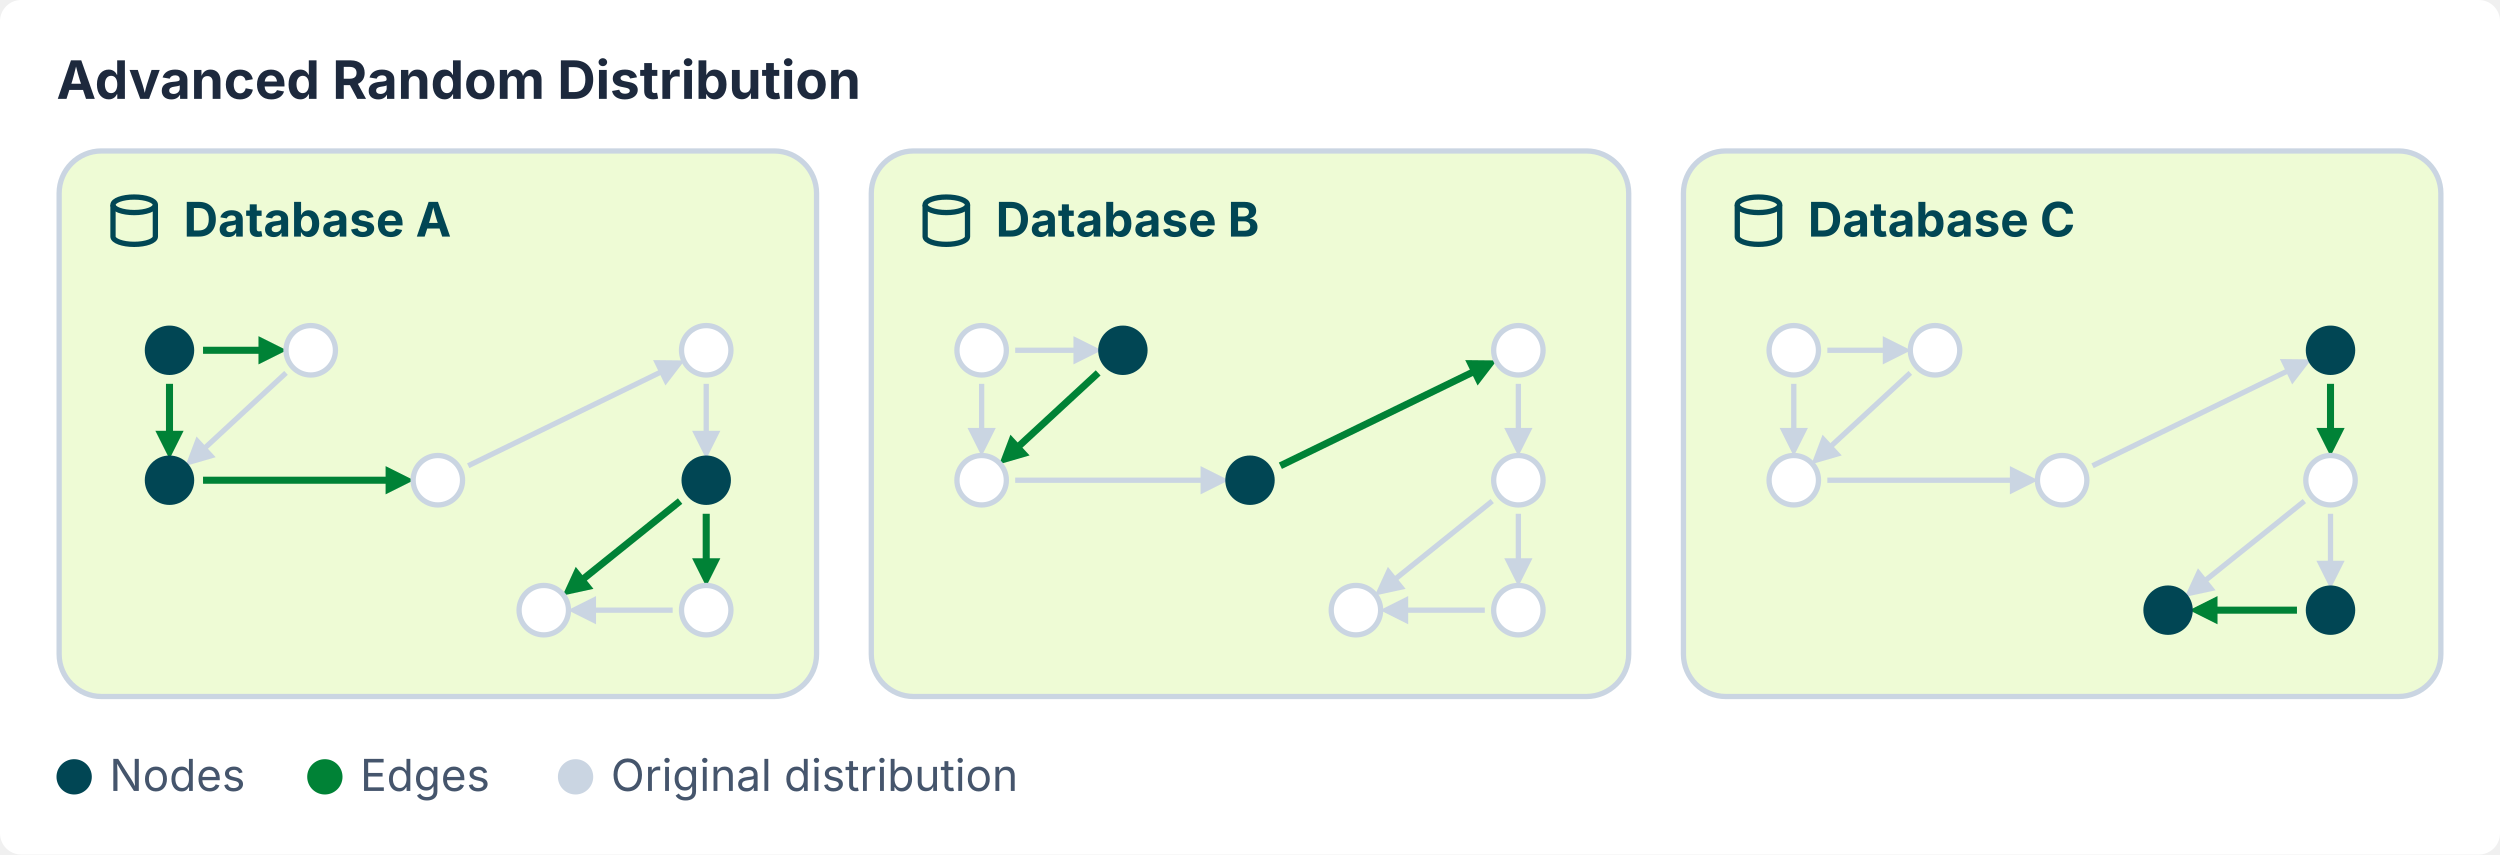
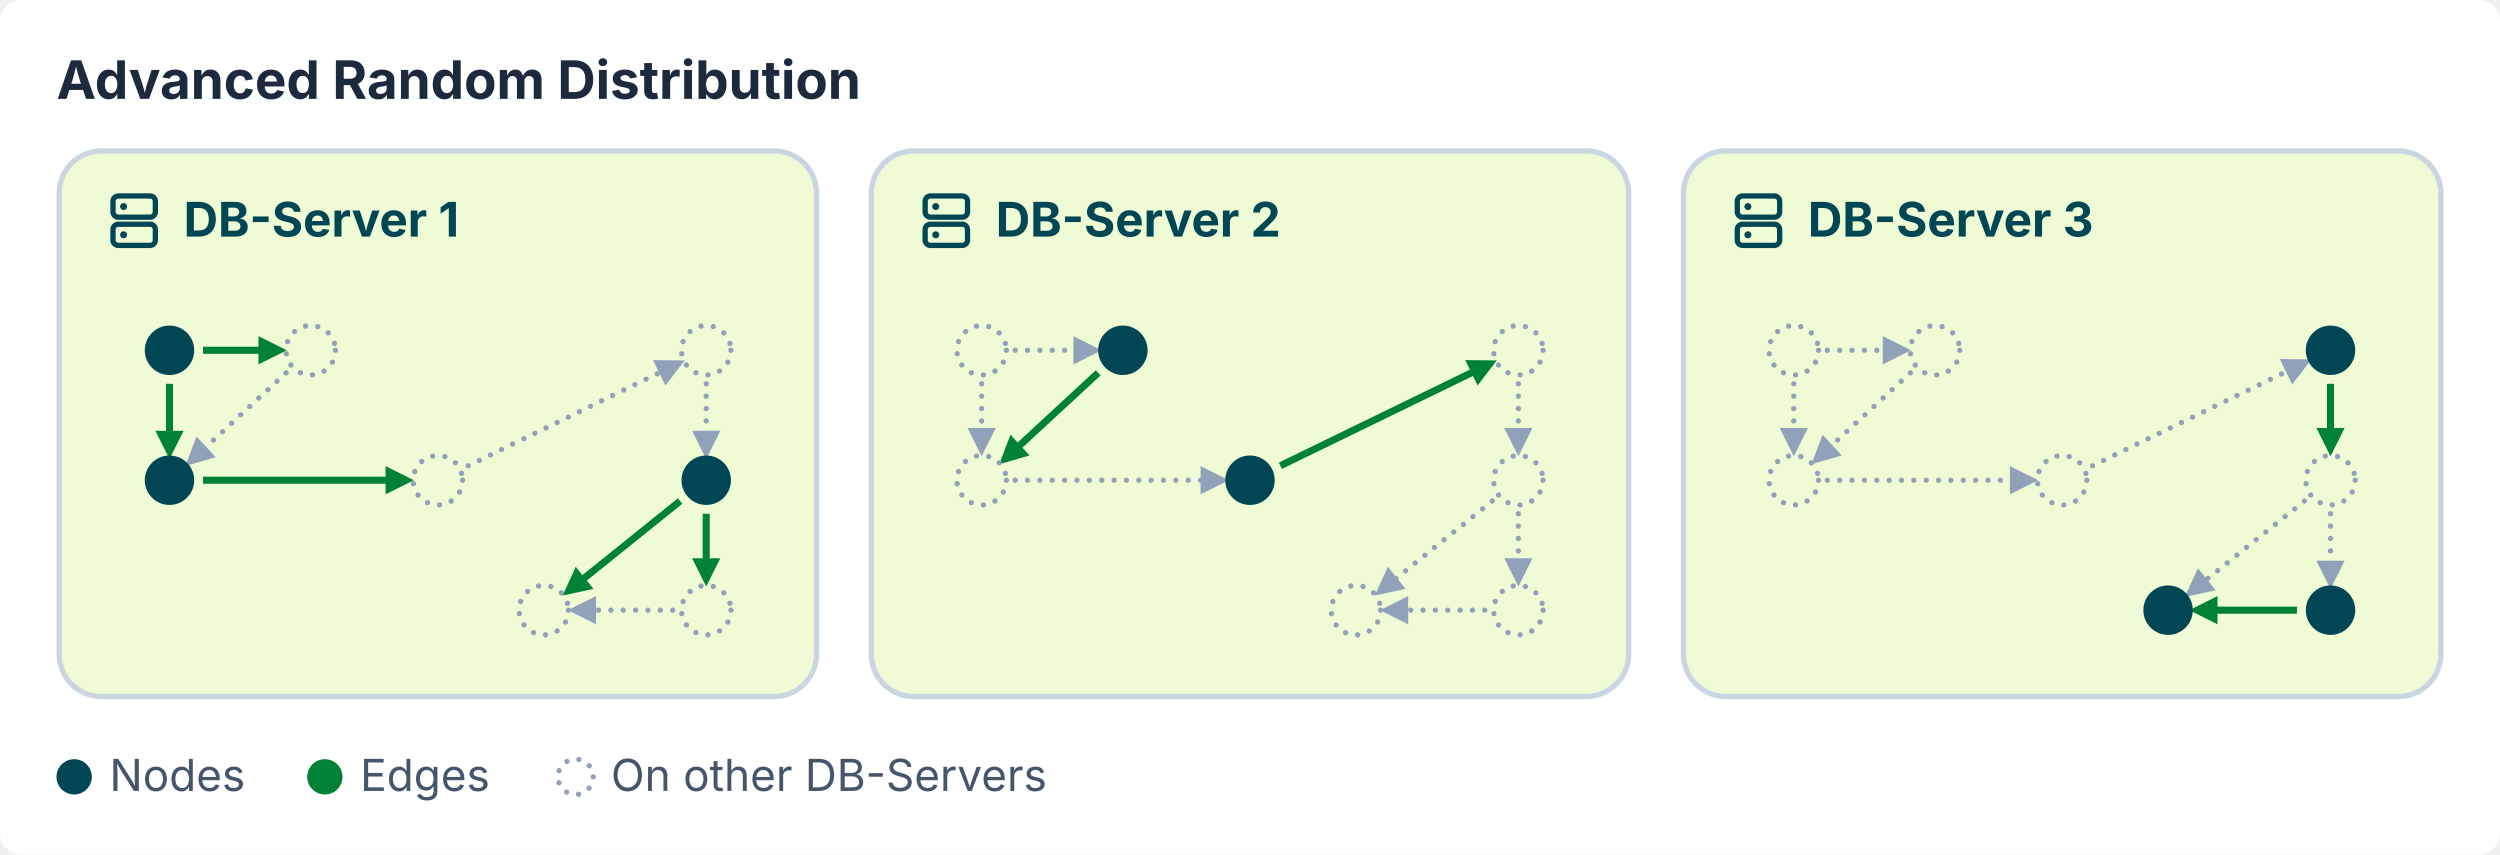
- <svg xmlns="http://www.w3.org/2000/svg" viewBox="-16 -12 708 242" width="708" height="242" role="img" aria-labelledby="enterprisegraph-distribution-t enterprisegraph-distribution-d">
+ <svg xmlns="http://www.w3.org/2000/svg" class="keep-colors" viewBox="-16 -12 708 242" width="708" height="242" role="img" aria-labelledby="enterprisegraph-distribution-t enterprisegraph-distribution-d" font-family="Inter, -apple-system, BlinkMacSystemFont, 'Segoe UI', Helvetica, Arial, sans-serif">
  <defs>
    <marker id="enterprisegraph-distribution-m0" markerWidth="8" markerHeight="8" refX="2" refY="4" orient="auto" markerUnits="userSpaceOnUse">
-       <path d="M0,0 L8,4 L0,8 z" fill="#cad5e2" />
+       <path class="dg-f-line" d="M0,0 L8,4 L0,8 z" fill="#90a1b9" />
    </marker>
    <marker id="enterprisegraph-distribution-m1" markerWidth="8" markerHeight="8" refX="2" refY="4" orient="auto" markerUnits="userSpaceOnUse">
-       <path d="M0,0 L8,4 L0,8 z" fill="#014654" />
+       <path class="dg-f-accent" d="M0,0 L8,4 L0,8 z" fill="#014654" />
    </marker>
    <marker id="enterprisegraph-distribution-m2" markerWidth="8" markerHeight="8" refX="2" refY="4" orient="auto" markerUnits="userSpaceOnUse">
-       <path d="M0,0 L8,4 L0,8 z" fill="#008236" />
+       <path class="dg-f-success" d="M0,0 L8,4 L0,8 z" fill="#008236" />
    </marker>
  </defs>
-   <rect x="-16" y="-12" width="708" height="242" rx="6" fill="#ffffff" />
-   <text x="0" y="16" font-size="15" font-weight="700" fill="#1d293d" font-family="Inter, -apple-system, BlinkMacSystemFont, 'Segoe UI', Helvetica, Arial, sans-serif">Advanced Random Distribution</text>
-   <rect x="0.75" y="30.75" width="214.5" height="154.5" rx="12" fill="#eefbd5" stroke="#cad5e2" stroke-width="1.5" />
-   <path d="M16,46 v9 a6,2.2 0 0 0 12,0 v-9" fill="none" stroke="#014654" stroke-width="1.5" />
-   <ellipse cx="22" cy="46" rx="6" ry="2.2" fill="none" stroke="#014654" stroke-width="1.5" />
-   <text x="36" y="55" font-size="13.5" font-weight="700" fill="#014654" font-family="Inter, -apple-system, BlinkMacSystemFont, 'Segoe UI', Helvetica, Arial, sans-serif">Database A</text>
-   <rect x="230.75" y="30.75" width="214.5" height="154.5" rx="12" fill="#eefbd5" stroke="#cad5e2" stroke-width="1.5" />
-   <path d="M246,46 v9 a6,2.2 0 0 0 12,0 v-9" fill="none" stroke="#014654" stroke-width="1.5" />
-   <ellipse cx="252" cy="46" rx="6" ry="2.2" fill="none" stroke="#014654" stroke-width="1.5" />
-   <text x="266" y="55" font-size="13.5" font-weight="700" fill="#014654" font-family="Inter, -apple-system, BlinkMacSystemFont, 'Segoe UI', Helvetica, Arial, sans-serif">Database B</text>
-   <rect x="460.75" y="30.75" width="214.5" height="154.5" rx="12" fill="#eefbd5" stroke="#cad5e2" stroke-width="1.5" />
-   <path d="M476,46 v9 a6,2.2 0 0 0 12,0 v-9" fill="none" stroke="#014654" stroke-width="1.5" />
-   <ellipse cx="482" cy="46" rx="6" ry="2.2" fill="none" stroke="#014654" stroke-width="1.5" />
-   <text x="496" y="55" font-size="13.5" font-weight="700" fill="#014654" font-family="Inter, -apple-system, BlinkMacSystemFont, 'Segoe UI', Helvetica, Arial, sans-serif">Database C</text>
-   <line x1="65.0" y1="93.6" x2="40.9" y2="115.9" stroke="#cad5e2" stroke-width="1.5" marker-end="url(#enterprisegraph-distribution-m0)" />
-   <line x1="116.6" y1="119.9" x2="172.5" y2="92.7" stroke="#cad5e2" stroke-width="1.5" marker-end="url(#enterprisegraph-distribution-m0)" />
-   <line x1="184.0" y1="96.7" x2="184.0" y2="112.0" stroke="#cad5e2" stroke-width="1.5" marker-end="url(#enterprisegraph-distribution-m0)" />
-   <line x1="174.5" y1="160.8" x2="150.8" y2="160.8" stroke="#cad5e2" stroke-width="1.5" marker-end="url(#enterprisegraph-distribution-m0)" />
-   <line x1="271.5" y1="87.2" x2="290.0" y2="87.2" stroke="#cad5e2" stroke-width="1.5" marker-end="url(#enterprisegraph-distribution-m0)" />
-   <line x1="262.0" y1="96.7" x2="262.0" y2="111.2" stroke="#cad5e2" stroke-width="1.5" marker-end="url(#enterprisegraph-distribution-m0)" />
-   <line x1="271.5" y1="124.0" x2="326.0" y2="124.0" stroke="#cad5e2" stroke-width="1.5" marker-end="url(#enterprisegraph-distribution-m0)" />
-   <line x1="414.0" y1="96.7" x2="414.0" y2="111.2" stroke="#cad5e2" stroke-width="1.5" marker-end="url(#enterprisegraph-distribution-m0)" />
-   <line x1="414.0" y1="133.5" x2="414.0" y2="148.1" stroke="#cad5e2" stroke-width="1.5" marker-end="url(#enterprisegraph-distribution-m0)" />
-   <line x1="406.6" y1="129.9" x2="378.0" y2="152.9" stroke="#cad5e2" stroke-width="1.5" marker-end="url(#enterprisegraph-distribution-m0)" />
-   <line x1="404.5" y1="160.8" x2="380.8" y2="160.8" stroke="#cad5e2" stroke-width="1.5" marker-end="url(#enterprisegraph-distribution-m0)" />
-   <line x1="501.5" y1="87.2" x2="519.2" y2="87.2" stroke="#cad5e2" stroke-width="1.5" marker-end="url(#enterprisegraph-distribution-m0)" />
-   <line x1="492.0" y1="96.7" x2="492.0" y2="111.2" stroke="#cad5e2" stroke-width="1.5" marker-end="url(#enterprisegraph-distribution-m0)" />
-   <line x1="525.0" y1="93.6" x2="501.4" y2="115.4" stroke="#cad5e2" stroke-width="1.5" marker-end="url(#enterprisegraph-distribution-m0)" />
-   <line x1="501.5" y1="124.0" x2="555.2" y2="124.0" stroke="#cad5e2" stroke-width="1.5" marker-end="url(#enterprisegraph-distribution-m0)" />
-   <line x1="576.6" y1="119.9" x2="633.2" y2="92.4" stroke="#cad5e2" stroke-width="1.5" marker-end="url(#enterprisegraph-distribution-m0)" />
-   <line x1="644.0" y1="133.5" x2="644.0" y2="148.8" stroke="#cad5e2" stroke-width="1.5" marker-end="url(#enterprisegraph-distribution-m0)" />
-   <line x1="636.6" y1="129.9" x2="607.4" y2="153.3" stroke="#cad5e2" stroke-width="1.5" marker-end="url(#enterprisegraph-distribution-m0)" />
-   <line x1="41.5" y1="87.2" x2="59.2" y2="87.2" stroke="#008236" stroke-width="2" marker-end="url(#enterprisegraph-distribution-m2)" />
-   <line x1="32.0" y1="96.7" x2="32.0" y2="112.0" stroke="#008236" stroke-width="2" marker-end="url(#enterprisegraph-distribution-m2)" />
-   <line x1="41.5" y1="124.0" x2="95.2" y2="124.0" stroke="#008236" stroke-width="2" marker-end="url(#enterprisegraph-distribution-m2)" />
-   <line x1="184.0" y1="133.5" x2="184.0" y2="148.1" stroke="#008236" stroke-width="2" marker-end="url(#enterprisegraph-distribution-m2)" />
-   <line x1="176.6" y1="129.9" x2="148.0" y2="152.9" stroke="#008236" stroke-width="2" marker-end="url(#enterprisegraph-distribution-m2)" />
-   <line x1="295.0" y1="93.6" x2="271.4" y2="115.4" stroke="#008236" stroke-width="2" marker-end="url(#enterprisegraph-distribution-m2)" />
-   <line x1="346.6" y1="119.9" x2="402.5" y2="92.7" stroke="#008236" stroke-width="2" marker-end="url(#enterprisegraph-distribution-m2)" />
-   <line x1="644.0" y1="96.7" x2="644.0" y2="111.2" stroke="#008236" stroke-width="2" marker-end="url(#enterprisegraph-distribution-m2)" />
-   <line x1="634.5" y1="160.8" x2="610.0" y2="160.8" stroke="#008236" stroke-width="2" marker-end="url(#enterprisegraph-distribution-m2)" />
-   <circle cx="72.0" cy="87.2" r="7" fill="#ffffff" stroke="#cad5e2" stroke-width="1.5" />
-   <circle cx="108.0" cy="124.0" r="7" fill="#ffffff" stroke="#cad5e2" stroke-width="1.5" />
-   <circle cx="184.0" cy="87.2" r="7" fill="#ffffff" stroke="#cad5e2" stroke-width="1.5" />
-   <circle cx="184.0" cy="160.8" r="7" fill="#ffffff" stroke="#cad5e2" stroke-width="1.5" />
-   <circle cx="138.0" cy="160.8" r="7" fill="#ffffff" stroke="#cad5e2" stroke-width="1.5" />
-   <circle cx="262.0" cy="87.2" r="7" fill="#ffffff" stroke="#cad5e2" stroke-width="1.5" />
-   <circle cx="262.0" cy="124.0" r="7" fill="#ffffff" stroke="#cad5e2" stroke-width="1.5" />
-   <circle cx="414.0" cy="87.2" r="7" fill="#ffffff" stroke="#cad5e2" stroke-width="1.5" />
-   <circle cx="414.0" cy="124.0" r="7" fill="#ffffff" stroke="#cad5e2" stroke-width="1.5" />
-   <circle cx="414.0" cy="160.8" r="7" fill="#ffffff" stroke="#cad5e2" stroke-width="1.5" />
-   <circle cx="368.0" cy="160.8" r="7" fill="#ffffff" stroke="#cad5e2" stroke-width="1.5" />
-   <circle cx="492.0" cy="87.2" r="7" fill="#ffffff" stroke="#cad5e2" stroke-width="1.5" />
-   <circle cx="532.0" cy="87.2" r="7" fill="#ffffff" stroke="#cad5e2" stroke-width="1.5" />
-   <circle cx="492.0" cy="124.0" r="7" fill="#ffffff" stroke="#cad5e2" stroke-width="1.5" />
-   <circle cx="568.0" cy="124.0" r="7" fill="#ffffff" stroke="#cad5e2" stroke-width="1.5" />
-   <circle cx="644.0" cy="124.0" r="7" fill="#ffffff" stroke="#cad5e2" stroke-width="1.5" />
-   <circle cx="32.0" cy="87.2" r="7" fill="#014654" />
-   <circle cx="32.0" cy="124.0" r="7" fill="#014654" />
-   <circle cx="184.0" cy="124.0" r="7" fill="#014654" />
-   <circle cx="302.0" cy="87.2" r="7" fill="#014654" />
-   <circle cx="338.0" cy="124.0" r="7" fill="#014654" />
-   <circle cx="644.0" cy="87.2" r="7" fill="#014654" />
-   <circle cx="644.0" cy="160.8" r="7" fill="#014654" />
-   <circle cx="598.0" cy="160.8" r="7" fill="#014654" />
-   <circle cx="5" cy="208" r="5" fill="#014654" />
-   <text x="15" y="212" font-size="12.5" fill="#45556c" font-family="Inter, -apple-system, BlinkMacSystemFont, 'Segoe UI', Helvetica, Arial, sans-serif">Nodes</text>
-   <circle cx="76.0" cy="208" r="5" fill="#008236" />
-   <text x="86.0" y="212" font-size="12.5" fill="#45556c" font-family="Inter, -apple-system, BlinkMacSystemFont, 'Segoe UI', Helvetica, Arial, sans-serif">Edges</text>
-   <circle cx="147.0" cy="208" r="5" fill="#cad5e2" />
-   <text x="157.0" y="212" font-size="12.5" fill="#45556c" font-family="Inter, -apple-system, BlinkMacSystemFont, 'Segoe UI', Helvetica, Arial, sans-serif">Original distribution</text>
+   <rect class="dg-f-canvas" x="-16" y="-12" width="708" height="242" rx="6" fill="#ffffff" />
+   <text class="dg-f-text" x="0" y="16" font-size="15" font-weight="700" fill="#1d293d">Advanced Random Distribution</text>
+   <rect class="dg-f-tag dg-s-line" x="0.75" y="30.75" width="214.5" height="154.5" rx="12" fill="#eefbd5" stroke="#cad5e2" stroke-width="1.5" />
+   <rect class="dg-s-lime" x="16" y="43.5" width="12" height="6" rx="1.5" fill="none" stroke="#014654" stroke-width="1.5" />
+   <rect class="dg-s-lime" x="16" y="51.5" width="12" height="6" rx="1.5" fill="none" stroke="#014654" stroke-width="1.5" />
+   <circle class="dg-f-lime" cx="19" cy="46.5" r="1" fill="#014654" />
+   <circle class="dg-f-lime" cx="19" cy="54.5" r="1" fill="#014654" />
+   <text class="dg-f-lime" x="36" y="55" font-size="13.5" font-weight="700" fill="#014654">DB-Server 1</text>
+   <rect class="dg-f-tag dg-s-line" x="230.75" y="30.75" width="214.5" height="154.5" rx="12" fill="#eefbd5" stroke="#cad5e2" stroke-width="1.5" />
+   <rect class="dg-s-lime" x="246" y="43.5" width="12" height="6" rx="1.5" fill="none" stroke="#014654" stroke-width="1.5" />
+   <rect class="dg-s-lime" x="246" y="51.5" width="12" height="6" rx="1.5" fill="none" stroke="#014654" stroke-width="1.5" />
+   <circle class="dg-f-lime" cx="249" cy="46.5" r="1" fill="#014654" />
+   <circle class="dg-f-lime" cx="249" cy="54.5" r="1" fill="#014654" />
+   <text class="dg-f-lime" x="266" y="55" font-size="13.5" font-weight="700" fill="#014654">DB-Server 2</text>
+   <rect class="dg-f-tag dg-s-line" x="460.75" y="30.75" width="214.5" height="154.5" rx="12" fill="#eefbd5" stroke="#cad5e2" stroke-width="1.5" />
+   <rect class="dg-s-lime" x="476" y="43.5" width="12" height="6" rx="1.5" fill="none" stroke="#014654" stroke-width="1.5" />
+   <rect class="dg-s-lime" x="476" y="51.5" width="12" height="6" rx="1.5" fill="none" stroke="#014654" stroke-width="1.5" />
+   <circle class="dg-f-lime" cx="479" cy="46.5" r="1" fill="#014654" />
+   <circle class="dg-f-lime" cx="479" cy="54.5" r="1" fill="#014654" />
+   <text class="dg-f-lime" x="496" y="55" font-size="13.5" font-weight="700" fill="#014654">DB-Server 3</text>
+   <line class="dg-s-line" x1="65.0" y1="93.6" x2="40.9" y2="115.9" stroke="#90a1b9" stroke-width="1.5" marker-end="url(#enterprisegraph-distribution-m0)" stroke-dasharray="0 3.5" stroke-linecap="round" />
+   <line class="dg-s-line" x1="116.6" y1="119.9" x2="172.5" y2="92.7" stroke="#90a1b9" stroke-width="1.5" marker-end="url(#enterprisegraph-distribution-m0)" stroke-dasharray="0 3.5" stroke-linecap="round" />
+   <line class="dg-s-line" x1="184.0" y1="96.7" x2="184.0" y2="112.0" stroke="#90a1b9" stroke-width="1.5" marker-end="url(#enterprisegraph-distribution-m0)" stroke-dasharray="0 3.5" stroke-linecap="round" />
+   <line class="dg-s-line" x1="174.5" y1="160.8" x2="150.8" y2="160.8" stroke="#90a1b9" stroke-width="1.5" marker-end="url(#enterprisegraph-distribution-m0)" stroke-dasharray="0 3.5" stroke-linecap="round" />
+   <line class="dg-s-line" x1="271.5" y1="87.2" x2="290.0" y2="87.2" stroke="#90a1b9" stroke-width="1.5" marker-end="url(#enterprisegraph-distribution-m0)" stroke-dasharray="0 3.5" stroke-linecap="round" />
+   <line class="dg-s-line" x1="262.0" y1="96.7" x2="262.0" y2="111.2" stroke="#90a1b9" stroke-width="1.5" marker-end="url(#enterprisegraph-distribution-m0)" stroke-dasharray="0 3.5" stroke-linecap="round" />
+   <line class="dg-s-line" x1="271.5" y1="124.0" x2="326.0" y2="124.0" stroke="#90a1b9" stroke-width="1.5" marker-end="url(#enterprisegraph-distribution-m0)" stroke-dasharray="0 3.5" stroke-linecap="round" />
+   <line class="dg-s-line" x1="414.0" y1="96.7" x2="414.0" y2="111.2" stroke="#90a1b9" stroke-width="1.5" marker-end="url(#enterprisegraph-distribution-m0)" stroke-dasharray="0 3.5" stroke-linecap="round" />
+   <line class="dg-s-line" x1="414.0" y1="133.5" x2="414.0" y2="148.1" stroke="#90a1b9" stroke-width="1.5" marker-end="url(#enterprisegraph-distribution-m0)" stroke-dasharray="0 3.5" stroke-linecap="round" />
+   <line class="dg-s-line" x1="406.6" y1="129.9" x2="378.0" y2="152.9" stroke="#90a1b9" stroke-width="1.5" marker-end="url(#enterprisegraph-distribution-m0)" stroke-dasharray="0 3.5" stroke-linecap="round" />
+   <line class="dg-s-line" x1="404.5" y1="160.8" x2="380.8" y2="160.8" stroke="#90a1b9" stroke-width="1.5" marker-end="url(#enterprisegraph-distribution-m0)" stroke-dasharray="0 3.5" stroke-linecap="round" />
+   <line class="dg-s-line" x1="501.5" y1="87.2" x2="519.2" y2="87.2" stroke="#90a1b9" stroke-width="1.5" marker-end="url(#enterprisegraph-distribution-m0)" stroke-dasharray="0 3.5" stroke-linecap="round" />
+   <line class="dg-s-line" x1="492.0" y1="96.7" x2="492.0" y2="111.2" stroke="#90a1b9" stroke-width="1.5" marker-end="url(#enterprisegraph-distribution-m0)" stroke-dasharray="0 3.5" stroke-linecap="round" />
+   <line class="dg-s-line" x1="525.0" y1="93.6" x2="501.4" y2="115.4" stroke="#90a1b9" stroke-width="1.5" marker-end="url(#enterprisegraph-distribution-m0)" stroke-dasharray="0 3.5" stroke-linecap="round" />
+   <line class="dg-s-line" x1="501.5" y1="124.0" x2="555.2" y2="124.0" stroke="#90a1b9" stroke-width="1.5" marker-end="url(#enterprisegraph-distribution-m0)" stroke-dasharray="0 3.5" stroke-linecap="round" />
+   <line class="dg-s-line" x1="576.6" y1="119.9" x2="633.2" y2="92.4" stroke="#90a1b9" stroke-width="1.5" marker-end="url(#enterprisegraph-distribution-m0)" stroke-dasharray="0 3.5" stroke-linecap="round" />
+   <line class="dg-s-line" x1="644.0" y1="133.5" x2="644.0" y2="148.8" stroke="#90a1b9" stroke-width="1.5" marker-end="url(#enterprisegraph-distribution-m0)" stroke-dasharray="0 3.5" stroke-linecap="round" />
+   <line class="dg-s-line" x1="636.6" y1="129.9" x2="607.4" y2="153.3" stroke="#90a1b9" stroke-width="1.5" marker-end="url(#enterprisegraph-distribution-m0)" stroke-dasharray="0 3.5" stroke-linecap="round" />
+   <line class="dg-s-success" x1="41.5" y1="87.2" x2="59.2" y2="87.2" stroke="#008236" stroke-width="2" marker-end="url(#enterprisegraph-distribution-m2)" />
+   <line class="dg-s-success" x1="32.0" y1="96.7" x2="32.0" y2="112.0" stroke="#008236" stroke-width="2" marker-end="url(#enterprisegraph-distribution-m2)" />
+   <line class="dg-s-success" x1="41.5" y1="124.0" x2="95.2" y2="124.0" stroke="#008236" stroke-width="2" marker-end="url(#enterprisegraph-distribution-m2)" />
+   <line class="dg-s-success" x1="184.0" y1="133.5" x2="184.0" y2="148.1" stroke="#008236" stroke-width="2" marker-end="url(#enterprisegraph-distribution-m2)" />
+   <line class="dg-s-success" x1="176.6" y1="129.9" x2="148.0" y2="152.9" stroke="#008236" stroke-width="2" marker-end="url(#enterprisegraph-distribution-m2)" />
+   <line class="dg-s-success" x1="295.0" y1="93.6" x2="271.4" y2="115.4" stroke="#008236" stroke-width="2" marker-end="url(#enterprisegraph-distribution-m2)" />
+   <line class="dg-s-success" x1="346.6" y1="119.9" x2="402.5" y2="92.7" stroke="#008236" stroke-width="2" marker-end="url(#enterprisegraph-distribution-m2)" />
+   <line class="dg-s-success" x1="644.0" y1="96.7" x2="644.0" y2="111.2" stroke="#008236" stroke-width="2" marker-end="url(#enterprisegraph-distribution-m2)" />
+   <line class="dg-s-success" x1="634.5" y1="160.8" x2="610.0" y2="160.8" stroke="#008236" stroke-width="2" marker-end="url(#enterprisegraph-distribution-m2)" />
+   <circle class="dg-s-line" cx="72.0" cy="87.2" r="7" fill="none" stroke="#90a1b9" stroke-width="1.5" stroke-dasharray="0 3.5" stroke-linecap="round" />
+   <circle class="dg-s-line" cx="108.0" cy="124.0" r="7" fill="none" stroke="#90a1b9" stroke-width="1.5" stroke-dasharray="0 3.5" stroke-linecap="round" />
+   <circle class="dg-s-line" cx="184.0" cy="87.2" r="7" fill="none" stroke="#90a1b9" stroke-width="1.5" stroke-dasharray="0 3.5" stroke-linecap="round" />
+   <circle class="dg-s-line" cx="184.0" cy="160.8" r="7" fill="none" stroke="#90a1b9" stroke-width="1.5" stroke-dasharray="0 3.5" stroke-linecap="round" />
+   <circle class="dg-s-line" cx="138.0" cy="160.8" r="7" fill="none" stroke="#90a1b9" stroke-width="1.5" stroke-dasharray="0 3.5" stroke-linecap="round" />
+   <circle class="dg-s-line" cx="262.0" cy="87.2" r="7" fill="none" stroke="#90a1b9" stroke-width="1.5" stroke-dasharray="0 3.5" stroke-linecap="round" />
+   <circle class="dg-s-line" cx="262.0" cy="124.0" r="7" fill="none" stroke="#90a1b9" stroke-width="1.5" stroke-dasharray="0 3.5" stroke-linecap="round" />
+   <circle class="dg-s-line" cx="414.0" cy="87.2" r="7" fill="none" stroke="#90a1b9" stroke-width="1.5" stroke-dasharray="0 3.5" stroke-linecap="round" />
+   <circle class="dg-s-line" cx="414.0" cy="124.0" r="7" fill="none" stroke="#90a1b9" stroke-width="1.5" stroke-dasharray="0 3.5" stroke-linecap="round" />
+   <circle class="dg-s-line" cx="414.0" cy="160.8" r="7" fill="none" stroke="#90a1b9" stroke-width="1.5" stroke-dasharray="0 3.5" stroke-linecap="round" />
+   <circle class="dg-s-line" cx="368.0" cy="160.8" r="7" fill="none" stroke="#90a1b9" stroke-width="1.5" stroke-dasharray="0 3.5" stroke-linecap="round" />
+   <circle class="dg-s-line" cx="492.0" cy="87.2" r="7" fill="none" stroke="#90a1b9" stroke-width="1.5" stroke-dasharray="0 3.5" stroke-linecap="round" />
+   <circle class="dg-s-line" cx="532.0" cy="87.2" r="7" fill="none" stroke="#90a1b9" stroke-width="1.5" stroke-dasharray="0 3.5" stroke-linecap="round" />
+   <circle class="dg-s-line" cx="492.0" cy="124.0" r="7" fill="none" stroke="#90a1b9" stroke-width="1.5" stroke-dasharray="0 3.5" stroke-linecap="round" />
+   <circle class="dg-s-line" cx="568.0" cy="124.0" r="7" fill="none" stroke="#90a1b9" stroke-width="1.5" stroke-dasharray="0 3.5" stroke-linecap="round" />
+   <circle class="dg-s-line" cx="644.0" cy="124.0" r="7" fill="none" stroke="#90a1b9" stroke-width="1.5" stroke-dasharray="0 3.5" stroke-linecap="round" />
+   <circle class="dg-f-accent" cx="32.0" cy="87.2" r="7" fill="#014654" />
+   <circle class="dg-f-accent" cx="32.0" cy="124.0" r="7" fill="#014654" />
+   <circle class="dg-f-accent" cx="184.0" cy="124.0" r="7" fill="#014654" />
+   <circle class="dg-f-accent" cx="302.0" cy="87.2" r="7" fill="#014654" />
+   <circle class="dg-f-accent" cx="338.0" cy="124.0" r="7" fill="#014654" />
+   <circle class="dg-f-accent" cx="644.0" cy="87.2" r="7" fill="#014654" />
+   <circle class="dg-f-accent" cx="644.0" cy="160.8" r="7" fill="#014654" />
+   <circle class="dg-f-accent" cx="598.0" cy="160.8" r="7" fill="#014654" />
+   <circle class="dg-f-accent" cx="5" cy="208" r="5" fill="#014654" />
+   <text class="dg-f-muted" x="15" y="212" font-size="12.5" fill="#45556c">Nodes</text>
+   <circle class="dg-f-success" cx="76.0" cy="208" r="5" fill="#008236" />
+   <text class="dg-f-muted" x="86.0" y="212" font-size="12.5" fill="#45556c">Edges</text>
+   <circle class="dg-s-line" cx="147.0" cy="208" r="5" fill="none" stroke="#90a1b9" stroke-width="1.5" stroke-dasharray="0 3.5" stroke-linecap="round" />
+   <text class="dg-f-muted" x="157.0" y="212" font-size="12.5" fill="#45556c">On other DB-Servers</text>
</svg>
